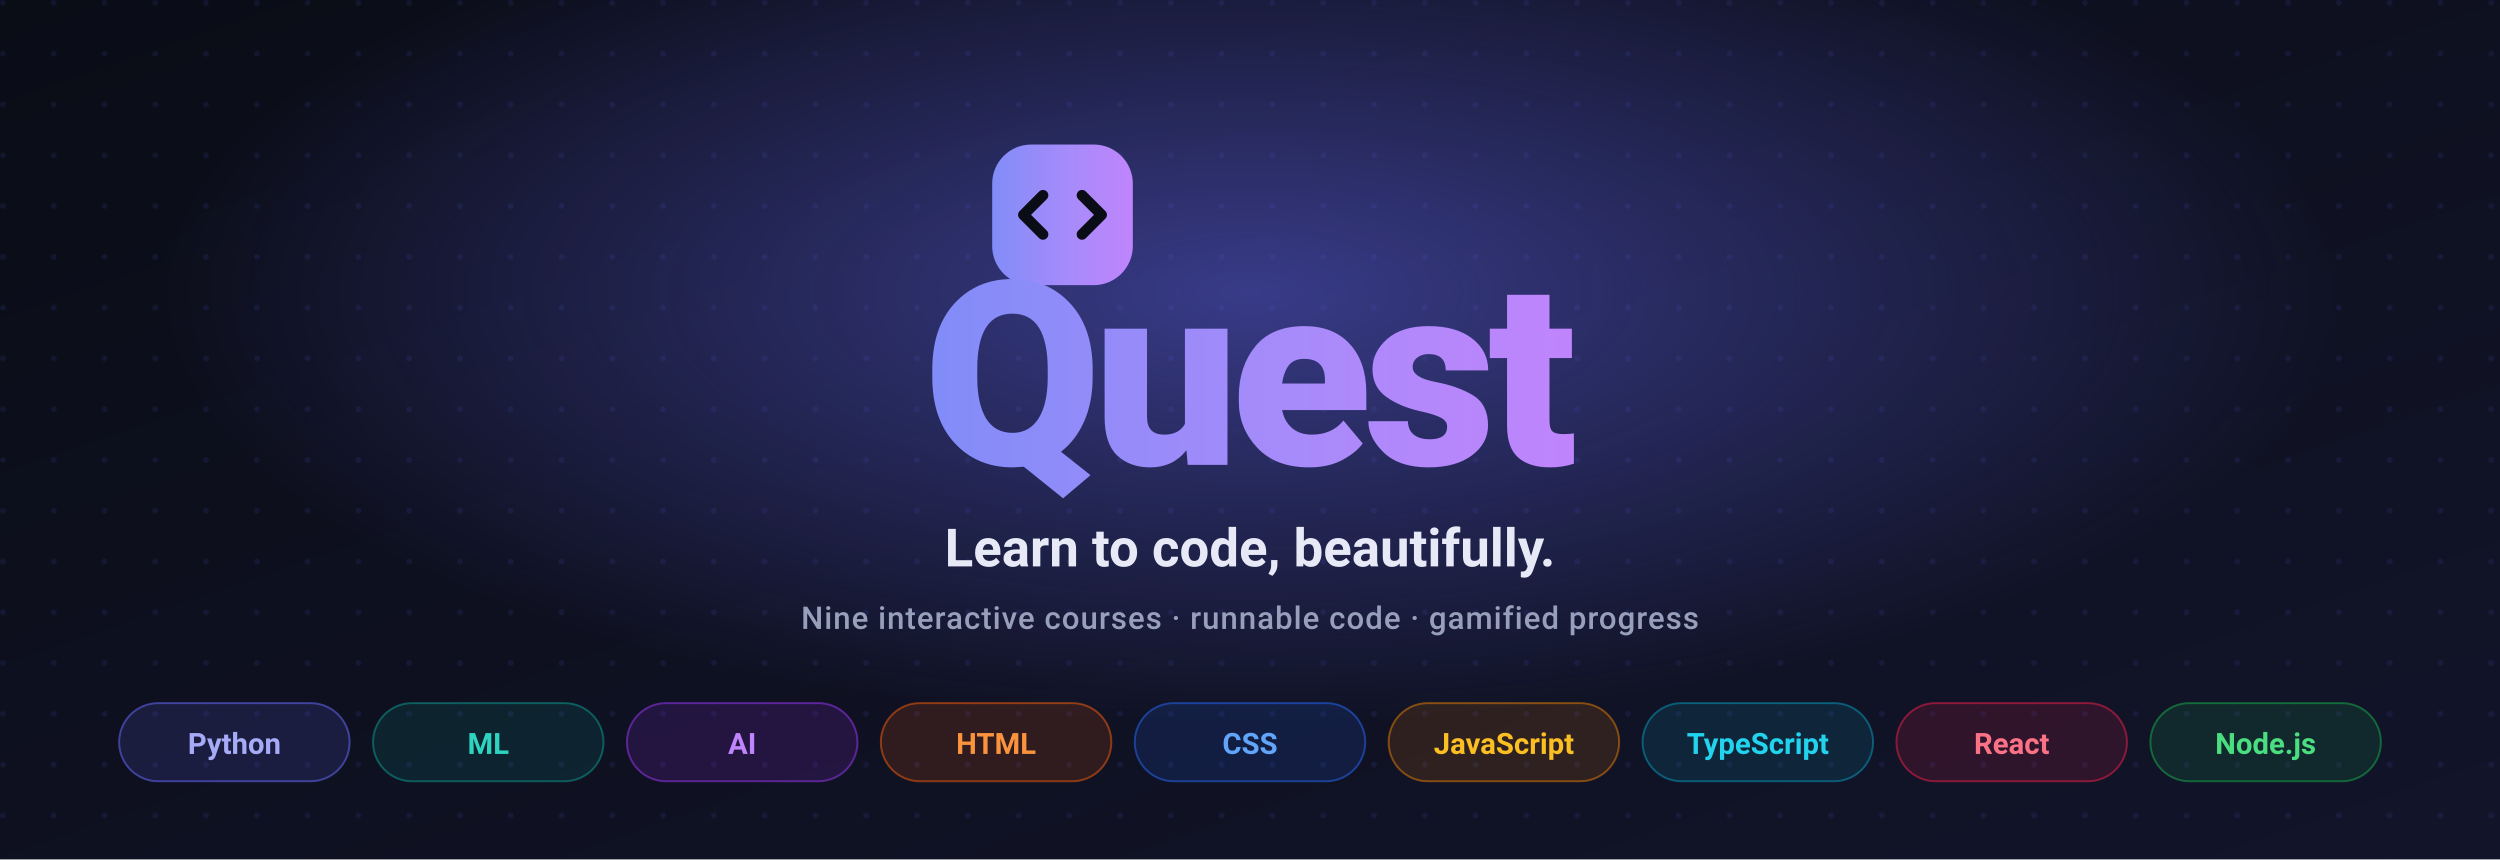
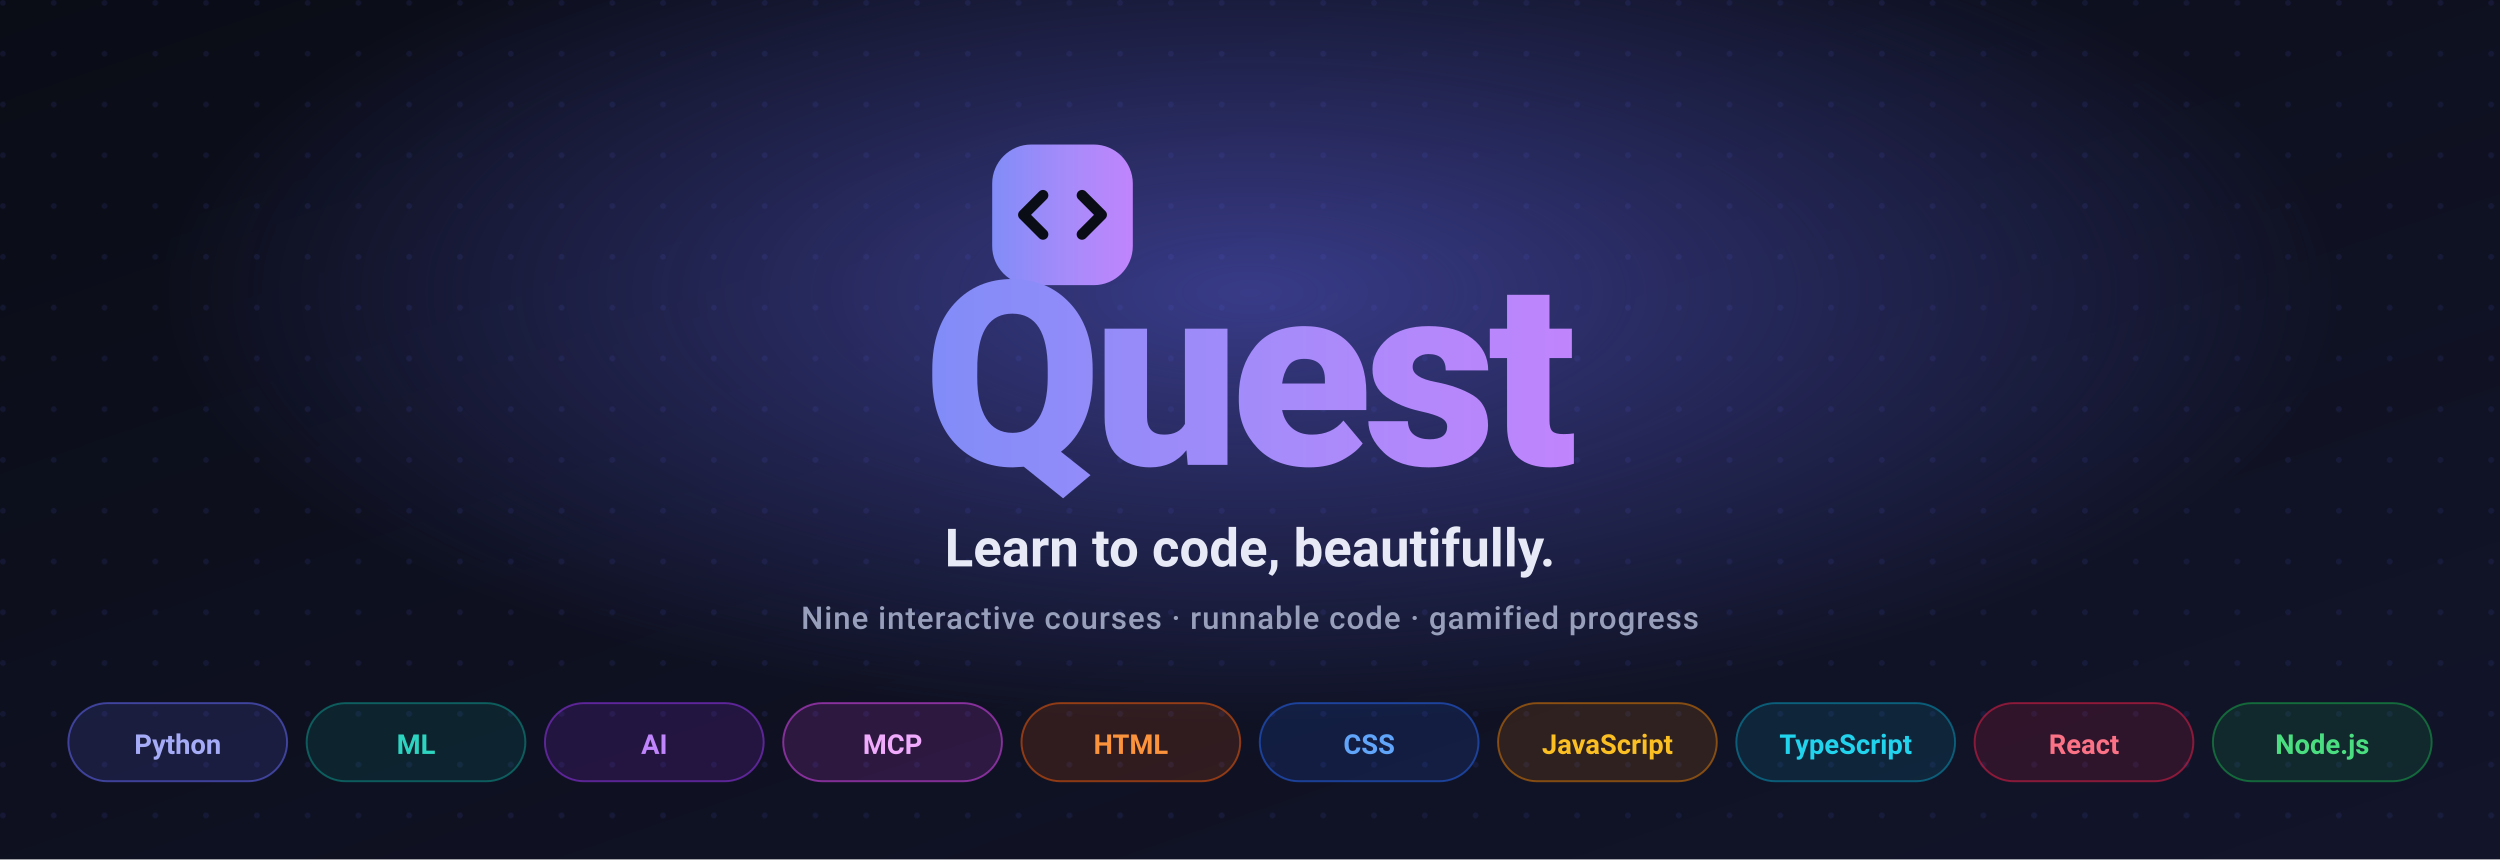
<svg xmlns="http://www.w3.org/2000/svg" viewBox="0 0 1280 440" width="1280" height="440" role="img" aria-label="Quest — learn to code, beautifully">
  <defs>
    <linearGradient id="bg" x1="0" y1="0" x2="1" y2="1">
      <stop offset="0" stop-color="#0a0c16" />
      <stop offset="1" stop-color="#12152a" />
    </linearGradient>
    <linearGradient id="brand" x1="0" y1="0" x2="1" y2="0">
      <stop offset="0" stop-color="#818cf8" />
      <stop offset="0.55" stop-color="#a78bfa" />
      <stop offset="1" stop-color="#c084fc" />
    </linearGradient>
    <radialGradient id="glow" cx="0.5" cy="0.5" r="0.5">
      <stop offset="0" stop-color="#6366f1" stop-opacity="0.5" />
      <stop offset="1" stop-color="#6366f1" stop-opacity="0" />
    </radialGradient>
    <pattern id="dots" width="26" height="26" patternUnits="userSpaceOnUse">
      <circle cx="1.5" cy="1.5" r="1.5" fill="#6366f1" fill-opacity="0.10" />
    </pattern>
  </defs>
  <rect width="1280" height="440" fill="url(#bg)" />
  <rect width="1280" height="440" fill="url(#dots)" />
  <ellipse cx="640" cy="150" rx="560" ry="220" fill="url(#glow)" />
  <g transform="translate(508 74)">
    <rect x="0" y="0" width="72" height="72" rx="20" fill="url(#brand)" />
    <path d="M26 26 L16 36 L26 46 M46 26 L56 36 L46 46" fill="none" stroke="#0a0c16" stroke-width="5.5" stroke-linecap="round" stroke-linejoin="round" />
  </g>
  <text x="640" y="238" text-anchor="middle" font-family="ui-sans-serif, system-ui, -apple-system, Segoe UI, Roboto, Helvetica, Arial, sans-serif" font-size="132" font-weight="800" letter-spacing="-4" fill="url(#brand)">Quest</text>
  <text x="640" y="290" text-anchor="middle" font-family="ui-sans-serif, system-ui, -apple-system, Segoe UI, Roboto, Helvetica, Arial, sans-serif" font-size="27" font-weight="600" fill="#e7eaf6">Learn to code, beautifully.</text>
  <text x="640" y="322" text-anchor="middle" font-family="ui-sans-serif, system-ui, -apple-system, Segoe UI, Roboto, Helvetica, Arial, sans-serif" font-size="16" font-weight="500" letter-spacing="0.5" fill="#979fba">Nine interactive courses · runnable code · gamified progress</text>
-   <g font-family="ui-sans-serif, system-ui, -apple-system, Segoe UI, Roboto, Helvetica, Arial, sans-serif" font-size="15" font-weight="700" text-anchor="middle">
-     <g transform="translate(61 360)">
-       <rect width="118" height="40" rx="20" fill="#6366f1" fill-opacity="0.15" stroke="#6366f1" stroke-opacity="0.55" />
-       <text x="59" y="26" fill="#a5abf6">Python</text>
+   <g font-family="ui-sans-serif, system-ui, -apple-system, Segoe UI, Roboto, Helvetica, Arial, sans-serif" font-size="14" font-weight="700" text-anchor="middle">
+     <g transform="translate(35 360)">
+       <rect width="112" height="40" rx="20" fill="#6366f1" fill-opacity="0.15" stroke="#6366f1" stroke-opacity="0.55" />
+       <text x="56" y="26" fill="#a5abf6">Python</text>
    </g>
-     <g transform="translate(191 360)">
-       <rect width="118" height="40" rx="20" fill="#0d9488" fill-opacity="0.15" stroke="#0d9488" stroke-opacity="0.55" />
-       <text x="59" y="26" fill="#2dd4bf">ML</text>
+     <g transform="translate(157 360)">
+       <rect width="112" height="40" rx="20" fill="#0d9488" fill-opacity="0.15" stroke="#0d9488" stroke-opacity="0.55" />
+       <text x="56" y="26" fill="#2dd4bf">ML</text>
    </g>
-     <g transform="translate(321 360)">
-       <rect width="118" height="40" rx="20" fill="#9333ea" fill-opacity="0.15" stroke="#9333ea" stroke-opacity="0.55" />
-       <text x="59" y="26" fill="#c084fc">AI</text>
+     <g transform="translate(279 360)">
+       <rect width="112" height="40" rx="20" fill="#9333ea" fill-opacity="0.15" stroke="#9333ea" stroke-opacity="0.55" />
+       <text x="56" y="26" fill="#c084fc">AI</text>
    </g>
-     <g transform="translate(451 360)">
-       <rect width="118" height="40" rx="20" fill="#ea580c" fill-opacity="0.15" stroke="#ea580c" stroke-opacity="0.55" />
-       <text x="59" y="26" fill="#fb923c">HTML</text>
+     <g transform="translate(401 360)">
+       <rect width="112" height="40" rx="20" fill="#d946ef" fill-opacity="0.15" stroke="#d946ef" stroke-opacity="0.55" />
+       <text x="56" y="26" fill="#f0abfc">MCP</text>
    </g>
-     <g transform="translate(581 360)">
-       <rect width="118" height="40" rx="20" fill="#2563eb" fill-opacity="0.15" stroke="#2563eb" stroke-opacity="0.55" />
-       <text x="59" y="26" fill="#60a5fa">CSS</text>
+     <g transform="translate(523 360)">
+       <rect width="112" height="40" rx="20" fill="#ea580c" fill-opacity="0.15" stroke="#ea580c" stroke-opacity="0.55" />
+       <text x="56" y="26" fill="#fb923c">HTML</text>
    </g>
-     <g transform="translate(711 360)">
-       <rect width="118" height="40" rx="20" fill="#d97706" fill-opacity="0.15" stroke="#d97706" stroke-opacity="0.55" />
-       <text x="59" y="26" fill="#fbbf24">JavaScript</text>
+     <g transform="translate(645 360)">
+       <rect width="112" height="40" rx="20" fill="#2563eb" fill-opacity="0.15" stroke="#2563eb" stroke-opacity="0.55" />
+       <text x="56" y="26" fill="#60a5fa">CSS</text>
    </g>
-     <g transform="translate(841 360)">
-       <rect width="118" height="40" rx="20" fill="#0891b2" fill-opacity="0.15" stroke="#0891b2" stroke-opacity="0.55" />
-       <text x="59" y="26" fill="#22d3ee">TypeScript</text>
+     <g transform="translate(767 360)">
+       <rect width="112" height="40" rx="20" fill="#d97706" fill-opacity="0.15" stroke="#d97706" stroke-opacity="0.55" />
+       <text x="56" y="26" fill="#fbbf24">JavaScript</text>
    </g>
-     <g transform="translate(971 360)">
-       <rect width="118" height="40" rx="20" fill="#e11d48" fill-opacity="0.15" stroke="#e11d48" stroke-opacity="0.55" />
-       <text x="59" y="26" fill="#fb7185">React</text>
+     <g transform="translate(889 360)">
+       <rect width="112" height="40" rx="20" fill="#0891b2" fill-opacity="0.15" stroke="#0891b2" stroke-opacity="0.55" />
+       <text x="56" y="26" fill="#22d3ee">TypeScript</text>
    </g>
-     <g transform="translate(1101 360)">
-       <rect width="118" height="40" rx="20" fill="#16a34a" fill-opacity="0.15" stroke="#16a34a" stroke-opacity="0.55" />
-       <text x="59" y="26" fill="#4ade80">Node.js</text>
+     <g transform="translate(1011 360)">
+       <rect width="112" height="40" rx="20" fill="#e11d48" fill-opacity="0.15" stroke="#e11d48" stroke-opacity="0.55" />
+       <text x="56" y="26" fill="#fb7185">React</text>
+     </g>
+     <g transform="translate(1133 360)">
+       <rect width="112" height="40" rx="20" fill="#16a34a" fill-opacity="0.15" stroke="#16a34a" stroke-opacity="0.55" />
+       <text x="56" y="26" fill="#4ade80">Node.js</text>
    </g>
  </g>
</svg>
